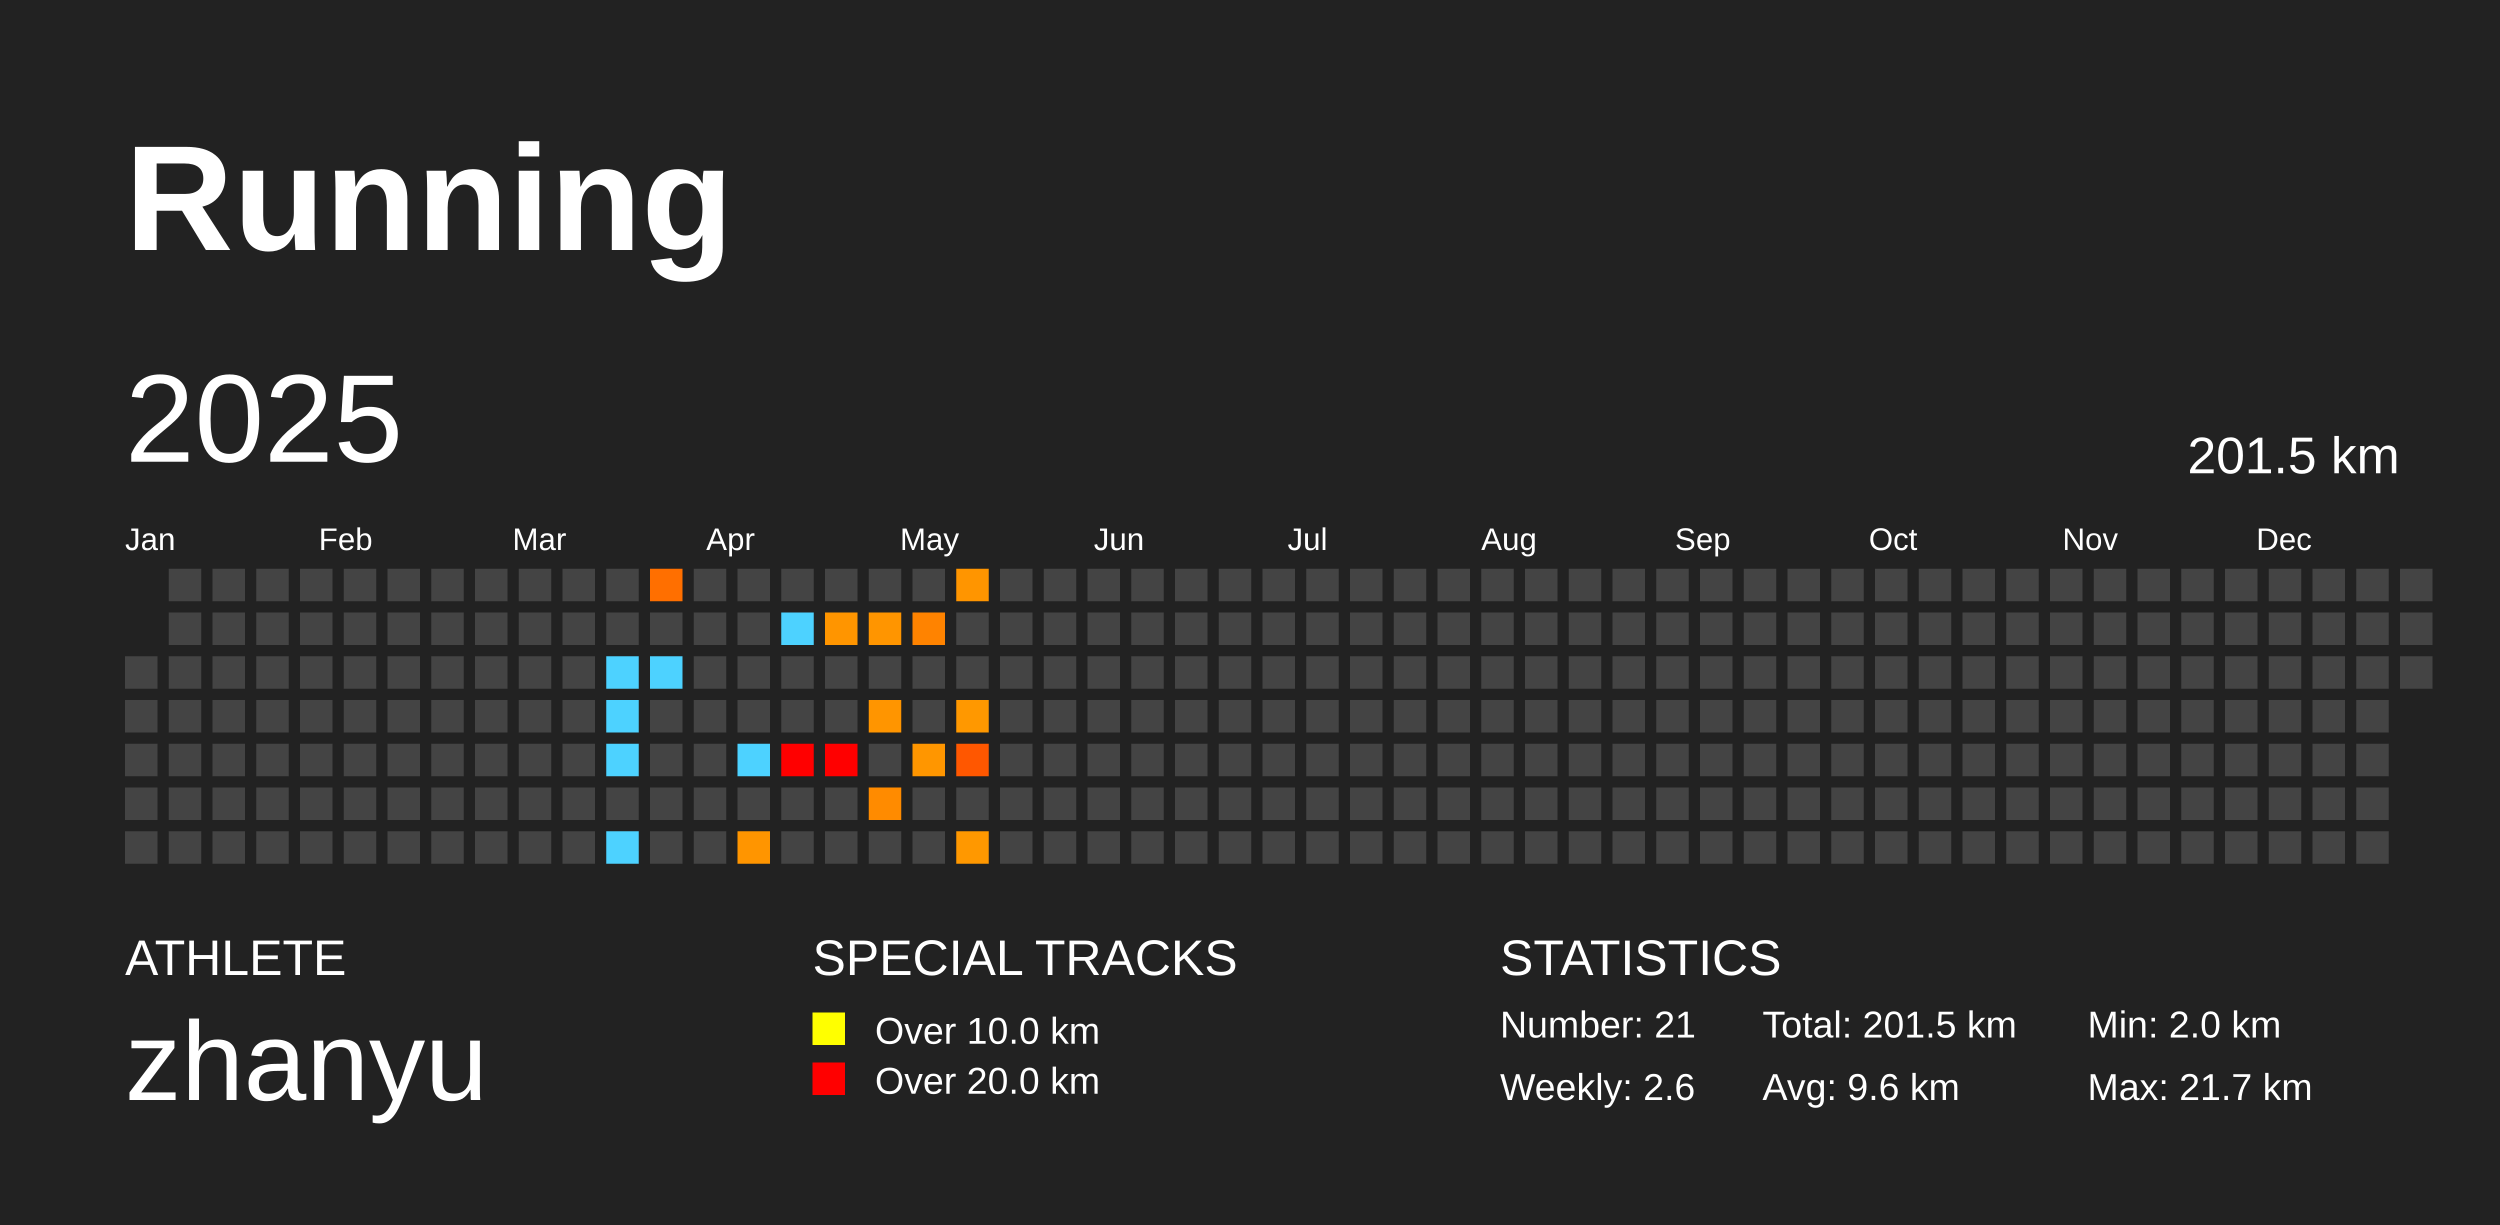
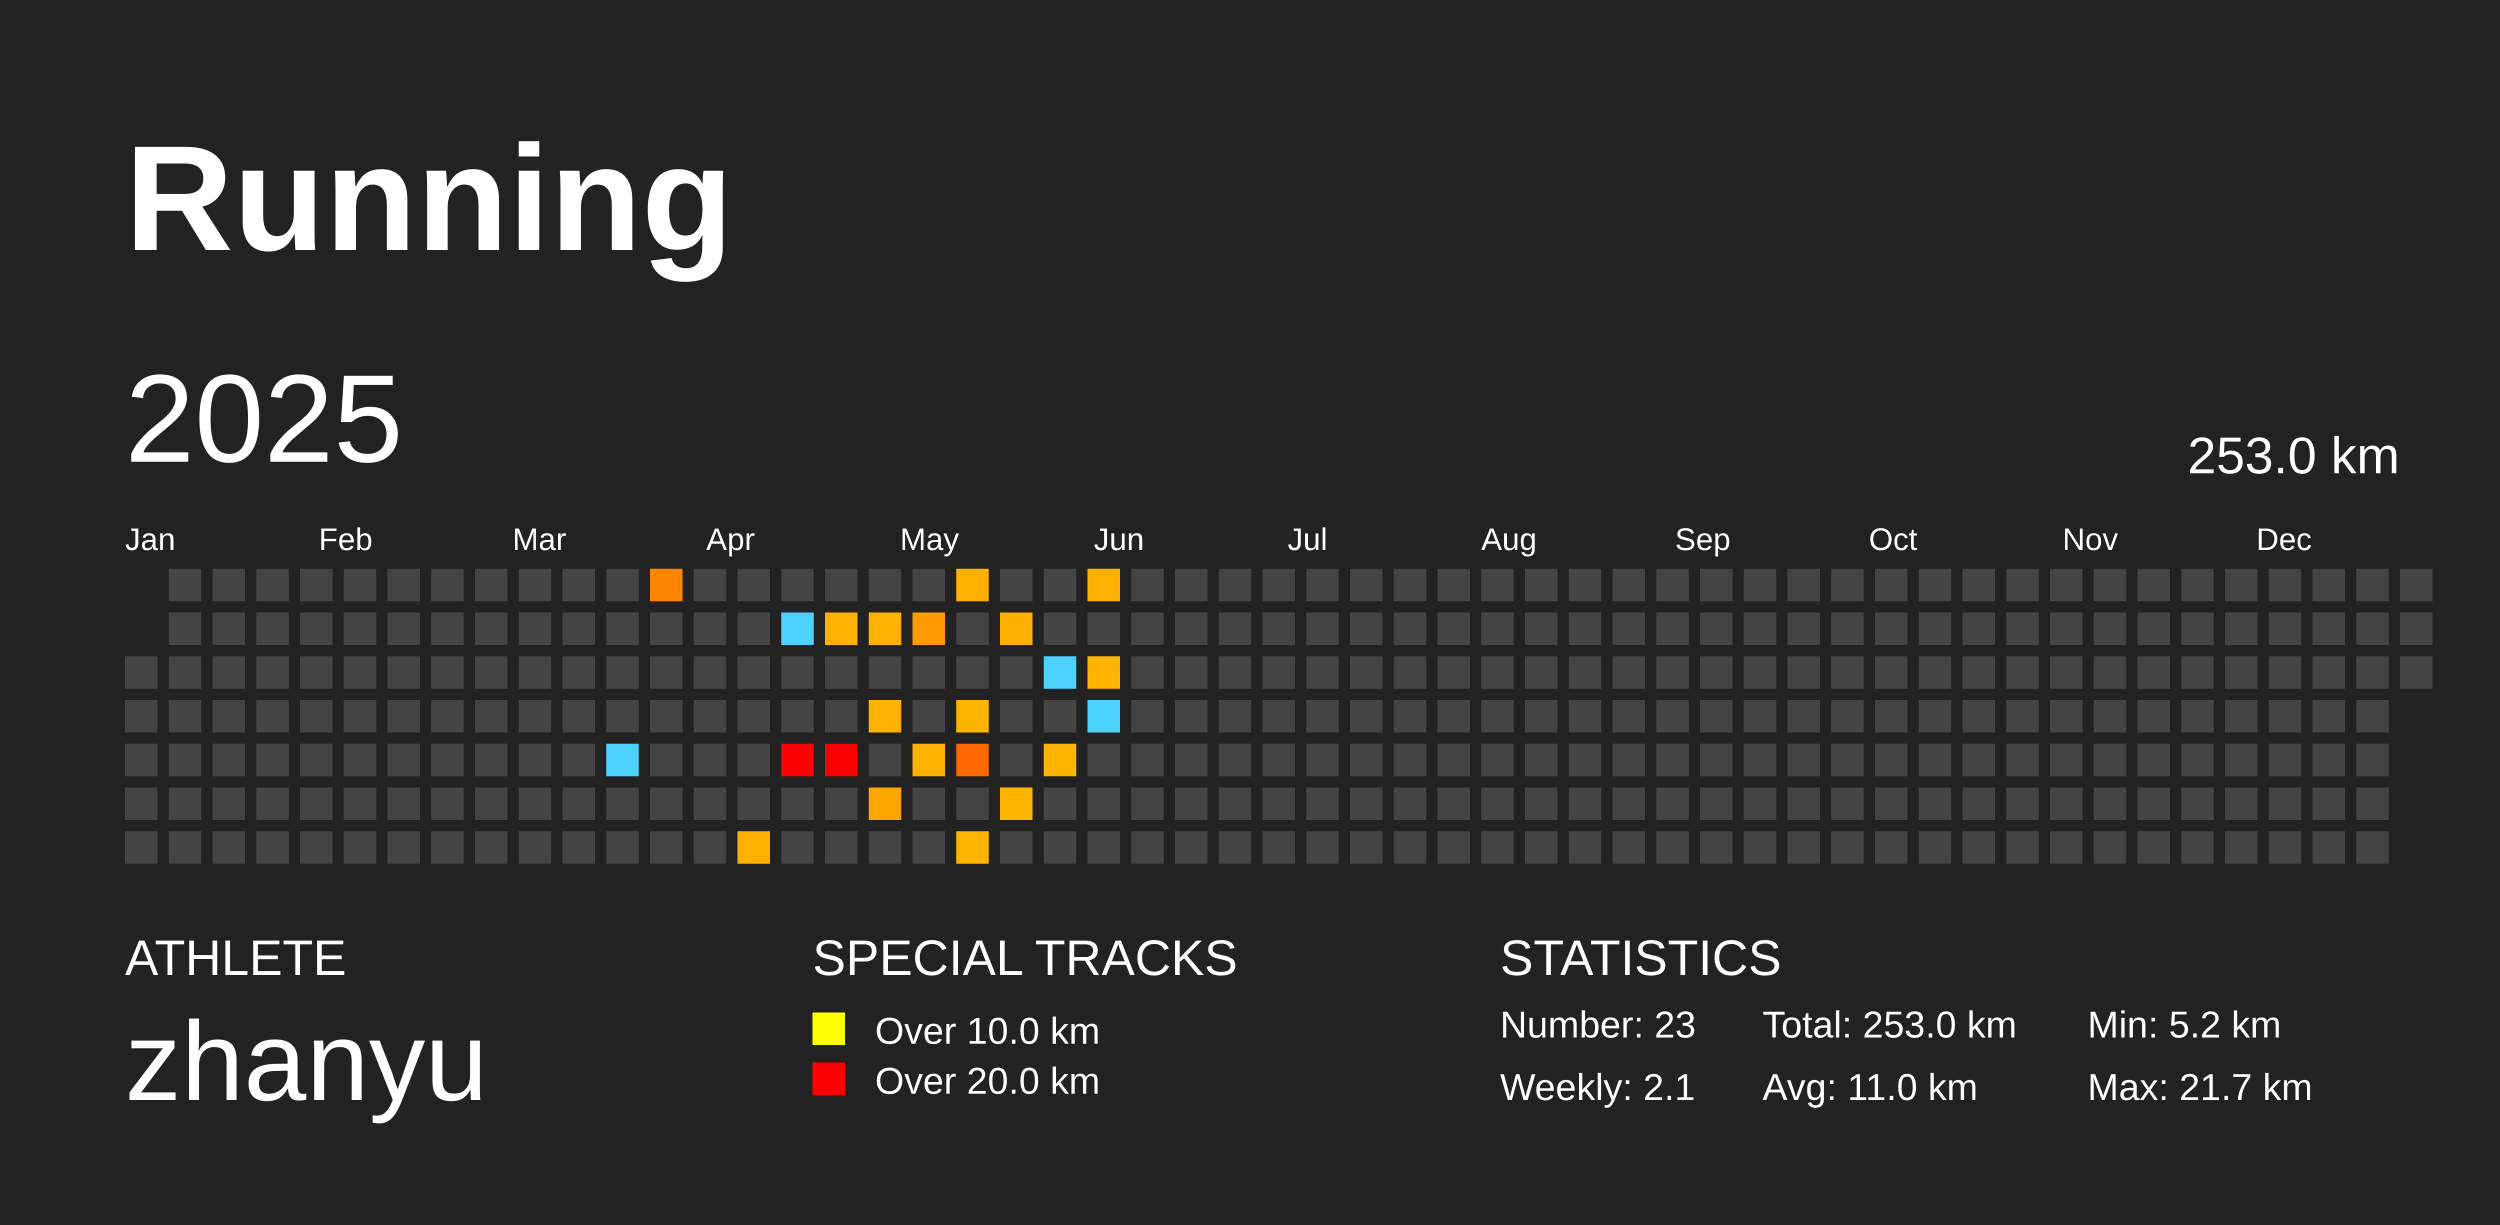
<svg xmlns="http://www.w3.org/2000/svg" baseProfile="full" height="98mm" version="1.1" viewBox="0,0,200,98" width="200mm">
  <defs />
  <rect fill="#222222" height="98" width="200" x="0" y="0" />
  <text fill="#FFFFFF" style="font-size:12px; font-family:Arial; font-weight:bold;" x="10" y="20">Running</text>
  <text fill="#FFFFFF" style="font-size:4px; font-family:Arial" x="10" y="78">ATHLETE</text>
  <text fill="#FFFFFF" style="font-size:9px; font-family:Arial" x="10" y="88">zhanyu</text>
  <text fill="#FFFFFF" style="font-size:4px; font-family:Arial" x="65" y="78">SPECIAL TRACKS</text>
  <rect fill="yellow" height="2.6" width="2.6" x="65" y="81" />
  <text fill="#FFFFFF" style="font-size:3px; font-family:Arial" x="70" y="83.5">Over 10.0 km</text>
  <rect fill="red" height="2.6" width="2.6" x="65" y="85" />
  <text fill="#FFFFFF" style="font-size:3px; font-family:Arial" x="70" y="87.5">Over 20.0 km</text>
  <text fill="#FFFFFF" style="font-size:4px; font-family:Arial" x="120" y="78">STATISTICS</text>
-   <text fill="#FFFFFF" style="font-size:3px; font-family:Arial" x="120" y="83">Number: 21</text>
-   <text fill="#FFFFFF" style="font-size:3px; font-family:Arial" x="120" y="88">Weekly: 2.6</text>
-   <text fill="#FFFFFF" style="font-size:3px; font-family:Arial" x="141" y="83">Total: 201.5 km</text>
-   <text fill="#FFFFFF" style="font-size:3px; font-family:Arial" x="141" y="88">Avg: 9.6 km</text>
-   <text fill="#FFFFFF" style="font-size:3px; font-family:Arial" x="167" y="83">Min: 2.0 km</text>
+   <text fill="#FFFFFF" style="font-size:3px; font-family:Arial" x="120" y="83">Number: 23</text>
+   <text fill="#FFFFFF" style="font-size:3px; font-family:Arial" x="120" y="88">Weekly: 2.1</text>
+   <text fill="#FFFFFF" style="font-size:3px; font-family:Arial" x="141" y="83">Total: 253.0 km</text>
+   <text fill="#FFFFFF" style="font-size:3px; font-family:Arial" x="141" y="88">Avg: 11.0 km</text>
+   <text fill="#FFFFFF" style="font-size:3px; font-family:Arial" x="167" y="83">Min: 5.2 km</text>
  <text fill="#FFFFFF" style="font-size:3px; font-family:Arial" x="167" y="88">Max: 21.7 km</text>
  <text dominant-baseline="hanging" fill="#FFFFFF" style="font-size:10.0px; font-family:Arial;" x="10" y="30">2025</text>
-   <text dominant-baseline="hanging" fill="#FFFFFF" style="font-size:4.125px; font-family:Arial;" x="175" y="35">201.5 km</text>
+   <text dominant-baseline="hanging" fill="#FFFFFF" style="font-size:4.125px; font-family:Arial;" x="175" y="35">253.0 km</text>
  <text fill="#FFFFFF" style="font-size:2.5px; font-family:Arial" x="10.0" y="44">Jan</text>
  <text fill="#FFFFFF" style="font-size:2.5px; font-family:Arial" x="25.5" y="44">Feb</text>
  <text fill="#FFFFFF" style="font-size:2.5px; font-family:Arial" x="41.0" y="44">Mar</text>
  <text fill="#FFFFFF" style="font-size:2.5px; font-family:Arial" x="56.5" y="44">Apr</text>
  <text fill="#FFFFFF" style="font-size:2.5px; font-family:Arial" x="72.0" y="44">May</text>
  <text fill="#FFFFFF" style="font-size:2.5px; font-family:Arial" x="87.5" y="44">Jun</text>
  <text fill="#FFFFFF" style="font-size:2.5px; font-family:Arial" x="103.0" y="44">Jul</text>
  <text fill="#FFFFFF" style="font-size:2.5px; font-family:Arial" x="118.5" y="44">Aug</text>
  <text fill="#FFFFFF" style="font-size:2.5px; font-family:Arial" x="134.0" y="44">Sep</text>
  <text fill="#FFFFFF" style="font-size:2.5px; font-family:Arial" x="149.5" y="44">Oct</text>
  <text fill="#FFFFFF" style="font-size:2.5px; font-family:Arial" x="165.0" y="44">Nov</text>
  <text fill="#FFFFFF" style="font-size:2.5px; font-family:Arial" x="180.5" y="44">Dec</text>
  <rect fill="#444444" height="2.6" width="2.6" x="10.0" y="52.5" />
  <rect fill="#444444" height="2.6" width="2.6" x="10.0" y="56.0" />
  <rect fill="#444444" height="2.6" width="2.6" x="10.0" y="59.5" />
  <rect fill="#444444" height="2.6" width="2.6" x="10.0" y="63.0" />
  <rect fill="#444444" height="2.6" width="2.6" x="10.0" y="66.5" />
  <rect fill="#444444" height="2.6" width="2.6" x="13.5" y="45.5" />
  <rect fill="#444444" height="2.6" width="2.6" x="13.5" y="49.0" />
  <rect fill="#444444" height="2.6" width="2.6" x="13.5" y="52.5" />
  <rect fill="#444444" height="2.6" width="2.6" x="13.5" y="56.0" />
  <rect fill="#444444" height="2.6" width="2.6" x="13.5" y="59.5" />
  <rect fill="#444444" height="2.6" width="2.6" x="13.5" y="63.0" />
  <rect fill="#444444" height="2.6" width="2.6" x="13.5" y="66.5" />
  <rect fill="#444444" height="2.6" width="2.6" x="17.0" y="45.5" />
  <rect fill="#444444" height="2.6" width="2.6" x="17.0" y="49.0" />
  <rect fill="#444444" height="2.6" width="2.6" x="17.0" y="52.5" />
  <rect fill="#444444" height="2.6" width="2.6" x="17.0" y="56.0" />
  <rect fill="#444444" height="2.6" width="2.6" x="17.0" y="59.5" />
  <rect fill="#444444" height="2.6" width="2.6" x="17.0" y="63.0" />
  <rect fill="#444444" height="2.6" width="2.6" x="17.0" y="66.5" />
  <rect fill="#444444" height="2.6" width="2.6" x="20.5" y="45.5" />
  <rect fill="#444444" height="2.6" width="2.6" x="20.5" y="49.0" />
  <rect fill="#444444" height="2.6" width="2.6" x="20.5" y="52.5" />
  <rect fill="#444444" height="2.6" width="2.6" x="20.5" y="56.0" />
  <rect fill="#444444" height="2.6" width="2.6" x="20.5" y="59.5" />
  <rect fill="#444444" height="2.6" width="2.6" x="20.5" y="63.0" />
  <rect fill="#444444" height="2.6" width="2.6" x="20.5" y="66.5" />
  <rect fill="#444444" height="2.6" width="2.6" x="24.0" y="45.5" />
  <rect fill="#444444" height="2.6" width="2.6" x="24.0" y="49.0" />
  <rect fill="#444444" height="2.6" width="2.6" x="24.0" y="52.5" />
  <rect fill="#444444" height="2.6" width="2.6" x="24.0" y="56.0" />
  <rect fill="#444444" height="2.6" width="2.6" x="24.0" y="59.5" />
  <rect fill="#444444" height="2.6" width="2.6" x="24.0" y="63.0" />
  <rect fill="#444444" height="2.6" width="2.6" x="24.0" y="66.5" />
  <rect fill="#444444" height="2.6" width="2.6" x="27.5" y="45.5" />
  <rect fill="#444444" height="2.6" width="2.6" x="27.5" y="49.0" />
  <rect fill="#444444" height="2.6" width="2.6" x="27.5" y="52.5" />
  <rect fill="#444444" height="2.6" width="2.6" x="27.5" y="56.0" />
  <rect fill="#444444" height="2.6" width="2.6" x="27.5" y="59.5" />
  <rect fill="#444444" height="2.6" width="2.6" x="27.5" y="63.0" />
  <rect fill="#444444" height="2.6" width="2.6" x="27.5" y="66.5" />
  <rect fill="#444444" height="2.6" width="2.6" x="31.0" y="45.5" />
  <rect fill="#444444" height="2.6" width="2.6" x="31.0" y="49.0" />
  <rect fill="#444444" height="2.6" width="2.6" x="31.0" y="52.5" />
  <rect fill="#444444" height="2.6" width="2.6" x="31.0" y="56.0" />
  <rect fill="#444444" height="2.6" width="2.6" x="31.0" y="59.5" />
  <rect fill="#444444" height="2.6" width="2.6" x="31.0" y="63.0" />
  <rect fill="#444444" height="2.6" width="2.6" x="31.0" y="66.5" />
  <rect fill="#444444" height="2.6" width="2.6" x="34.5" y="45.5" />
  <rect fill="#444444" height="2.6" width="2.6" x="34.5" y="49.0" />
  <rect fill="#444444" height="2.6" width="2.6" x="34.5" y="52.5" />
  <rect fill="#444444" height="2.6" width="2.6" x="34.5" y="56.0" />
  <rect fill="#444444" height="2.6" width="2.6" x="34.5" y="59.5" />
  <rect fill="#444444" height="2.6" width="2.6" x="34.5" y="63.0" />
  <rect fill="#444444" height="2.6" width="2.6" x="34.5" y="66.5" />
  <rect fill="#444444" height="2.6" width="2.6" x="38.0" y="45.5" />
  <rect fill="#444444" height="2.6" width="2.6" x="38.0" y="49.0" />
  <rect fill="#444444" height="2.6" width="2.6" x="38.0" y="52.5" />
  <rect fill="#444444" height="2.6" width="2.6" x="38.0" y="56.0" />
  <rect fill="#444444" height="2.6" width="2.6" x="38.0" y="59.5" />
  <rect fill="#444444" height="2.6" width="2.6" x="38.0" y="63.0" />
  <rect fill="#444444" height="2.6" width="2.6" x="38.0" y="66.5" />
  <rect fill="#444444" height="2.6" width="2.6" x="41.5" y="45.5" />
  <rect fill="#444444" height="2.6" width="2.6" x="41.5" y="49.0" />
  <rect fill="#444444" height="2.6" width="2.6" x="41.5" y="52.5" />
  <rect fill="#444444" height="2.6" width="2.6" x="41.5" y="56.0" />
  <rect fill="#444444" height="2.6" width="2.6" x="41.5" y="59.5" />
  <rect fill="#444444" height="2.6" width="2.6" x="41.5" y="63.0" />
  <rect fill="#444444" height="2.6" width="2.6" x="41.5" y="66.5" />
  <rect fill="#444444" height="2.6" width="2.6" x="45.0" y="45.5" />
  <rect fill="#444444" height="2.6" width="2.6" x="45.0" y="49.0" />
  <rect fill="#444444" height="2.6" width="2.6" x="45.0" y="52.5" />
  <rect fill="#444444" height="2.6" width="2.6" x="45.0" y="56.0" />
  <rect fill="#444444" height="2.6" width="2.6" x="45.0" y="59.5" />
  <rect fill="#444444" height="2.6" width="2.6" x="45.0" y="63.0" />
  <rect fill="#444444" height="2.6" width="2.6" x="45.0" y="66.5" />
  <rect fill="#444444" height="2.6" width="2.6" x="48.5" y="45.5" />
  <rect fill="#444444" height="2.6" width="2.6" x="48.5" y="49.0" />
-   <rect fill="#4dd2ff" height="2.6" width="2.6" x="48.5" y="52.5" />
-   <rect fill="#4dd2ff" height="2.6" width="2.6" x="48.5" y="56.0" />
+   <rect fill="#444444" height="2.6" width="2.6" x="48.5" y="52.5" />
+   <rect fill="#444444" height="2.6" width="2.6" x="48.5" y="56.0" />
  <rect fill="#4dd2ff" height="2.6" width="2.6" x="48.5" y="59.5" />
  <rect fill="#444444" height="2.6" width="2.6" x="48.5" y="63.0" />
-   <rect fill="#4dd2ff" height="2.6" width="2.6" x="48.5" y="66.5" />
-   <rect fill="#ff6f00" height="2.6" width="2.6" x="52.0" y="45.5" />
+   <rect fill="#444444" height="2.6" width="2.6" x="48.5" y="66.5" />
+   <rect fill="#ff8500" height="2.6" width="2.6" x="52.0" y="45.5" />
  <rect fill="#444444" height="2.6" width="2.6" x="52.0" y="49.0" />
-   <rect fill="#4dd2ff" height="2.6" width="2.6" x="52.0" y="52.5" />
+   <rect fill="#444444" height="2.6" width="2.6" x="52.0" y="52.5" />
  <rect fill="#444444" height="2.6" width="2.6" x="52.0" y="56.0" />
  <rect fill="#444444" height="2.6" width="2.6" x="52.0" y="59.5" />
  <rect fill="#444444" height="2.6" width="2.6" x="52.0" y="63.0" />
  <rect fill="#444444" height="2.6" width="2.6" x="52.0" y="66.5" />
  <rect fill="#444444" height="2.6" width="2.6" x="55.5" y="45.5" />
  <rect fill="#444444" height="2.6" width="2.6" x="55.5" y="49.0" />
  <rect fill="#444444" height="2.6" width="2.6" x="55.5" y="52.5" />
  <rect fill="#444444" height="2.6" width="2.6" x="55.5" y="56.0" />
  <rect fill="#444444" height="2.6" width="2.6" x="55.5" y="59.5" />
  <rect fill="#444444" height="2.6" width="2.6" x="55.5" y="63.0" />
  <rect fill="#444444" height="2.6" width="2.6" x="55.5" y="66.5" />
  <rect fill="#444444" height="2.6" width="2.6" x="59.0" y="45.5" />
  <rect fill="#444444" height="2.6" width="2.6" x="59.0" y="49.0" />
  <rect fill="#444444" height="2.6" width="2.6" x="59.0" y="52.5" />
  <rect fill="#444444" height="2.6" width="2.6" x="59.0" y="56.0" />
-   <rect fill="#4dd2ff" height="2.6" width="2.6" x="59.0" y="59.5" />
+   <rect fill="#444444" height="2.6" width="2.6" x="59.0" y="59.5" />
  <rect fill="#444444" height="2.6" width="2.6" x="59.0" y="63.0" />
-   <rect fill="#ff9500" height="2.6" width="2.6" x="59.0" y="66.5" />
+   <rect fill="#ffb100" height="2.6" width="2.6" x="59.0" y="66.5" />
  <rect fill="#444444" height="2.6" width="2.6" x="62.5" y="45.5" />
  <rect fill="#4dd2ff" height="2.6" width="2.6" x="62.5" y="49.0" />
  <rect fill="#444444" height="2.6" width="2.6" x="62.5" y="52.5" />
  <rect fill="#444444" height="2.6" width="2.6" x="62.5" y="56.0" />
  <rect fill="red" height="2.6" width="2.6" x="62.5" y="59.5" />
  <rect fill="#444444" height="2.6" width="2.6" x="62.5" y="63.0" />
  <rect fill="#444444" height="2.6" width="2.6" x="62.5" y="66.5" />
  <rect fill="#444444" height="2.6" width="2.6" x="66.0" y="45.5" />
-   <rect fill="#ff9500" height="2.6" width="2.6" x="66.0" y="49.0" />
+   <rect fill="#ffb100" height="2.6" width="2.6" x="66.0" y="49.0" />
  <rect fill="#444444" height="2.6" width="2.6" x="66.0" y="52.5" />
  <rect fill="#444444" height="2.6" width="2.6" x="66.0" y="56.0" />
  <rect fill="red" height="2.6" width="2.6" x="66.0" y="59.5" />
  <rect fill="#444444" height="2.6" width="2.6" x="66.0" y="63.0" />
  <rect fill="#444444" height="2.6" width="2.6" x="66.0" y="66.5" />
  <rect fill="#444444" height="2.6" width="2.6" x="69.5" y="45.5" />
-   <rect fill="#ff9500" height="2.6" width="2.6" x="69.5" y="49.0" />
+   <rect fill="#ffb100" height="2.6" width="2.6" x="69.5" y="49.0" />
  <rect fill="#444444" height="2.6" width="2.6" x="69.5" y="52.5" />
-   <rect fill="#ff9500" height="2.6" width="2.6" x="69.5" y="56.0" />
+   <rect fill="#ffb100" height="2.6" width="2.6" x="69.5" y="56.0" />
  <rect fill="#444444" height="2.6" width="2.6" x="69.5" y="59.5" />
-   <rect fill="#ff8b00" height="2.6" width="2.6" x="69.5" y="63.0" />
+   <rect fill="#ffa500" height="2.6" width="2.6" x="69.5" y="63.0" />
  <rect fill="#444444" height="2.6" width="2.6" x="69.5" y="66.5" />
  <rect fill="#444444" height="2.6" width="2.6" x="73.0" y="45.5" />
-   <rect fill="#ff8300" height="2.6" width="2.6" x="73.0" y="49.0" />
+   <rect fill="#ff9b00" height="2.6" width="2.6" x="73.0" y="49.0" />
  <rect fill="#444444" height="2.6" width="2.6" x="73.0" y="52.5" />
  <rect fill="#444444" height="2.6" width="2.6" x="73.0" y="56.0" />
-   <rect fill="#ff9600" height="2.6" width="2.6" x="73.0" y="59.5" />
+   <rect fill="#ffb300" height="2.6" width="2.6" x="73.0" y="59.5" />
  <rect fill="#444444" height="2.6" width="2.6" x="73.0" y="63.0" />
  <rect fill="#444444" height="2.6" width="2.6" x="73.0" y="66.5" />
-   <rect fill="#ff9500" height="2.6" width="2.6" x="76.5" y="45.5" />
+   <rect fill="#ffb100" height="2.6" width="2.6" x="76.5" y="45.5" />
  <rect fill="#444444" height="2.6" width="2.6" x="76.5" y="49.0" />
  <rect fill="#444444" height="2.6" width="2.6" x="76.5" y="52.5" />
-   <rect fill="#ff9800" height="2.6" width="2.6" x="76.5" y="56.0" />
-   <rect fill="#ff5700" height="2.6" width="2.6" x="76.5" y="59.5" />
+   <rect fill="#ffb400" height="2.6" width="2.6" x="76.5" y="56.0" />
+   <rect fill="#ff6800" height="2.6" width="2.6" x="76.5" y="59.5" />
  <rect fill="#444444" height="2.6" width="2.6" x="76.5" y="63.0" />
-   <rect fill="#ff9800" height="2.6" width="2.6" x="76.5" y="66.5" />
+   <rect fill="#ffb500" height="2.6" width="2.6" x="76.5" y="66.5" />
  <rect fill="#444444" height="2.6" width="2.6" x="80.0" y="45.5" />
-   <rect fill="#444444" height="2.6" width="2.6" x="80.0" y="49.0" />
+   <rect fill="#ffb000" height="2.6" width="2.6" x="80.0" y="49.0" />
  <rect fill="#444444" height="2.6" width="2.6" x="80.0" y="52.5" />
  <rect fill="#444444" height="2.6" width="2.6" x="80.0" y="56.0" />
  <rect fill="#444444" height="2.6" width="2.6" x="80.0" y="59.5" />
-   <rect fill="#444444" height="2.6" width="2.6" x="80.0" y="63.0" />
+   <rect fill="#ffb500" height="2.6" width="2.6" x="80.0" y="63.0" />
  <rect fill="#444444" height="2.6" width="2.6" x="80.0" y="66.5" />
  <rect fill="#444444" height="2.6" width="2.6" x="83.5" y="45.5" />
  <rect fill="#444444" height="2.6" width="2.6" x="83.5" y="49.0" />
-   <rect fill="#444444" height="2.6" width="2.6" x="83.5" y="52.5" />
+   <rect fill="#4dd2ff" height="2.6" width="2.6" x="83.5" y="52.5" />
  <rect fill="#444444" height="2.6" width="2.6" x="83.5" y="56.0" />
-   <rect fill="#444444" height="2.6" width="2.6" x="83.5" y="59.5" />
+   <rect fill="#ffb400" height="2.6" width="2.6" x="83.5" y="59.5" />
  <rect fill="#444444" height="2.6" width="2.6" x="83.5" y="63.0" />
  <rect fill="#444444" height="2.6" width="2.6" x="83.5" y="66.5" />
-   <rect fill="#444444" height="2.6" width="2.6" x="87.0" y="45.5" />
+   <rect fill="#ffb100" height="2.6" width="2.6" x="87.0" y="45.5" />
  <rect fill="#444444" height="2.6" width="2.6" x="87.0" y="49.0" />
-   <rect fill="#444444" height="2.6" width="2.6" x="87.0" y="52.5" />
-   <rect fill="#444444" height="2.6" width="2.6" x="87.0" y="56.0" />
+   <rect fill="#ffb500" height="2.6" width="2.6" x="87.0" y="52.5" />
+   <rect fill="#4dd2ff" height="2.6" width="2.6" x="87.0" y="56.0" />
  <rect fill="#444444" height="2.6" width="2.6" x="87.0" y="59.5" />
  <rect fill="#444444" height="2.6" width="2.6" x="87.0" y="63.0" />
  <rect fill="#444444" height="2.6" width="2.6" x="87.0" y="66.5" />
  <rect fill="#444444" height="2.6" width="2.6" x="90.5" y="45.5" />
  <rect fill="#444444" height="2.6" width="2.6" x="90.5" y="49.0" />
  <rect fill="#444444" height="2.6" width="2.6" x="90.5" y="52.5" />
  <rect fill="#444444" height="2.6" width="2.6" x="90.5" y="56.0" />
  <rect fill="#444444" height="2.6" width="2.6" x="90.5" y="59.5" />
  <rect fill="#444444" height="2.6" width="2.6" x="90.5" y="63.0" />
  <rect fill="#444444" height="2.6" width="2.6" x="90.5" y="66.5" />
  <rect fill="#444444" height="2.6" width="2.6" x="94.0" y="45.5" />
  <rect fill="#444444" height="2.6" width="2.6" x="94.0" y="49.0" />
  <rect fill="#444444" height="2.6" width="2.6" x="94.0" y="52.5" />
  <rect fill="#444444" height="2.6" width="2.6" x="94.0" y="56.0" />
  <rect fill="#444444" height="2.6" width="2.6" x="94.0" y="59.5" />
  <rect fill="#444444" height="2.6" width="2.6" x="94.0" y="63.0" />
  <rect fill="#444444" height="2.6" width="2.6" x="94.0" y="66.5" />
  <rect fill="#444444" height="2.6" width="2.6" x="97.5" y="45.5" />
  <rect fill="#444444" height="2.6" width="2.6" x="97.5" y="49.0" />
  <rect fill="#444444" height="2.6" width="2.6" x="97.5" y="52.5" />
  <rect fill="#444444" height="2.6" width="2.6" x="97.5" y="56.0" />
  <rect fill="#444444" height="2.6" width="2.6" x="97.5" y="59.5" />
  <rect fill="#444444" height="2.6" width="2.6" x="97.5" y="63.0" />
  <rect fill="#444444" height="2.6" width="2.6" x="97.5" y="66.5" />
  <rect fill="#444444" height="2.6" width="2.6" x="101.0" y="45.5" />
  <rect fill="#444444" height="2.6" width="2.6" x="101.0" y="49.0" />
  <rect fill="#444444" height="2.6" width="2.6" x="101.0" y="52.5" />
  <rect fill="#444444" height="2.6" width="2.6" x="101.0" y="56.0" />
  <rect fill="#444444" height="2.6" width="2.6" x="101.0" y="59.5" />
  <rect fill="#444444" height="2.6" width="2.6" x="101.0" y="63.0" />
  <rect fill="#444444" height="2.6" width="2.6" x="101.0" y="66.5" />
  <rect fill="#444444" height="2.6" width="2.6" x="104.5" y="45.5" />
  <rect fill="#444444" height="2.6" width="2.6" x="104.5" y="49.0" />
  <rect fill="#444444" height="2.6" width="2.6" x="104.5" y="52.5" />
  <rect fill="#444444" height="2.6" width="2.6" x="104.5" y="56.0" />
  <rect fill="#444444" height="2.6" width="2.6" x="104.5" y="59.5" />
  <rect fill="#444444" height="2.6" width="2.6" x="104.5" y="63.0" />
  <rect fill="#444444" height="2.6" width="2.6" x="104.5" y="66.5" />
  <rect fill="#444444" height="2.6" width="2.6" x="108.0" y="45.5" />
  <rect fill="#444444" height="2.6" width="2.6" x="108.0" y="49.0" />
  <rect fill="#444444" height="2.6" width="2.6" x="108.0" y="52.5" />
  <rect fill="#444444" height="2.6" width="2.6" x="108.0" y="56.0" />
  <rect fill="#444444" height="2.6" width="2.6" x="108.0" y="59.5" />
  <rect fill="#444444" height="2.6" width="2.6" x="108.0" y="63.0" />
  <rect fill="#444444" height="2.6" width="2.6" x="108.0" y="66.5" />
  <rect fill="#444444" height="2.6" width="2.6" x="111.5" y="45.5" />
  <rect fill="#444444" height="2.6" width="2.6" x="111.5" y="49.0" />
  <rect fill="#444444" height="2.6" width="2.6" x="111.5" y="52.5" />
  <rect fill="#444444" height="2.6" width="2.6" x="111.5" y="56.0" />
  <rect fill="#444444" height="2.6" width="2.6" x="111.5" y="59.5" />
  <rect fill="#444444" height="2.6" width="2.6" x="111.5" y="63.0" />
  <rect fill="#444444" height="2.6" width="2.6" x="111.5" y="66.5" />
  <rect fill="#444444" height="2.6" width="2.6" x="115.0" y="45.5" />
  <rect fill="#444444" height="2.6" width="2.6" x="115.0" y="49.0" />
  <rect fill="#444444" height="2.6" width="2.6" x="115.0" y="52.5" />
  <rect fill="#444444" height="2.6" width="2.6" x="115.0" y="56.0" />
  <rect fill="#444444" height="2.6" width="2.6" x="115.0" y="59.5" />
  <rect fill="#444444" height="2.6" width="2.6" x="115.0" y="63.0" />
  <rect fill="#444444" height="2.6" width="2.6" x="115.0" y="66.5" />
  <rect fill="#444444" height="2.6" width="2.6" x="118.5" y="45.5" />
  <rect fill="#444444" height="2.6" width="2.6" x="118.5" y="49.0" />
  <rect fill="#444444" height="2.6" width="2.6" x="118.5" y="52.5" />
  <rect fill="#444444" height="2.6" width="2.6" x="118.5" y="56.0" />
  <rect fill="#444444" height="2.6" width="2.6" x="118.5" y="59.5" />
  <rect fill="#444444" height="2.6" width="2.6" x="118.5" y="63.0" />
  <rect fill="#444444" height="2.6" width="2.6" x="118.5" y="66.5" />
  <rect fill="#444444" height="2.6" width="2.6" x="122.0" y="45.5" />
  <rect fill="#444444" height="2.6" width="2.6" x="122.0" y="49.0" />
  <rect fill="#444444" height="2.6" width="2.6" x="122.0" y="52.5" />
  <rect fill="#444444" height="2.6" width="2.6" x="122.0" y="56.0" />
  <rect fill="#444444" height="2.6" width="2.6" x="122.0" y="59.5" />
  <rect fill="#444444" height="2.6" width="2.6" x="122.0" y="63.0" />
  <rect fill="#444444" height="2.6" width="2.6" x="122.0" y="66.5" />
  <rect fill="#444444" height="2.6" width="2.6" x="125.5" y="45.5" />
  <rect fill="#444444" height="2.6" width="2.6" x="125.5" y="49.0" />
  <rect fill="#444444" height="2.6" width="2.6" x="125.5" y="52.5" />
  <rect fill="#444444" height="2.6" width="2.6" x="125.5" y="56.0" />
  <rect fill="#444444" height="2.6" width="2.6" x="125.5" y="59.5" />
  <rect fill="#444444" height="2.6" width="2.6" x="125.5" y="63.0" />
  <rect fill="#444444" height="2.6" width="2.6" x="125.5" y="66.5" />
  <rect fill="#444444" height="2.6" width="2.6" x="129.0" y="45.5" />
  <rect fill="#444444" height="2.6" width="2.6" x="129.0" y="49.0" />
  <rect fill="#444444" height="2.6" width="2.6" x="129.0" y="52.5" />
  <rect fill="#444444" height="2.6" width="2.6" x="129.0" y="56.0" />
  <rect fill="#444444" height="2.6" width="2.6" x="129.0" y="59.5" />
  <rect fill="#444444" height="2.6" width="2.6" x="129.0" y="63.0" />
  <rect fill="#444444" height="2.6" width="2.6" x="129.0" y="66.5" />
  <rect fill="#444444" height="2.6" width="2.6" x="132.5" y="45.5" />
  <rect fill="#444444" height="2.6" width="2.6" x="132.5" y="49.0" />
  <rect fill="#444444" height="2.6" width="2.6" x="132.5" y="52.5" />
  <rect fill="#444444" height="2.6" width="2.6" x="132.5" y="56.0" />
  <rect fill="#444444" height="2.6" width="2.6" x="132.5" y="59.5" />
  <rect fill="#444444" height="2.6" width="2.6" x="132.5" y="63.0" />
  <rect fill="#444444" height="2.6" width="2.6" x="132.5" y="66.5" />
  <rect fill="#444444" height="2.6" width="2.6" x="136.0" y="45.5" />
  <rect fill="#444444" height="2.6" width="2.6" x="136.0" y="49.0" />
  <rect fill="#444444" height="2.6" width="2.6" x="136.0" y="52.5" />
  <rect fill="#444444" height="2.6" width="2.6" x="136.0" y="56.0" />
  <rect fill="#444444" height="2.6" width="2.6" x="136.0" y="59.5" />
  <rect fill="#444444" height="2.6" width="2.6" x="136.0" y="63.0" />
  <rect fill="#444444" height="2.6" width="2.6" x="136.0" y="66.5" />
  <rect fill="#444444" height="2.6" width="2.6" x="139.5" y="45.5" />
  <rect fill="#444444" height="2.6" width="2.6" x="139.5" y="49.0" />
  <rect fill="#444444" height="2.6" width="2.6" x="139.5" y="52.5" />
  <rect fill="#444444" height="2.6" width="2.6" x="139.5" y="56.0" />
  <rect fill="#444444" height="2.6" width="2.6" x="139.5" y="59.5" />
  <rect fill="#444444" height="2.6" width="2.6" x="139.5" y="63.0" />
  <rect fill="#444444" height="2.6" width="2.6" x="139.5" y="66.5" />
  <rect fill="#444444" height="2.6" width="2.6" x="143.0" y="45.5" />
  <rect fill="#444444" height="2.6" width="2.6" x="143.0" y="49.0" />
  <rect fill="#444444" height="2.6" width="2.6" x="143.0" y="52.5" />
  <rect fill="#444444" height="2.6" width="2.6" x="143.0" y="56.0" />
  <rect fill="#444444" height="2.6" width="2.6" x="143.0" y="59.5" />
  <rect fill="#444444" height="2.6" width="2.6" x="143.0" y="63.0" />
  <rect fill="#444444" height="2.6" width="2.6" x="143.0" y="66.5" />
  <rect fill="#444444" height="2.6" width="2.6" x="146.5" y="45.5" />
  <rect fill="#444444" height="2.6" width="2.6" x="146.5" y="49.0" />
  <rect fill="#444444" height="2.6" width="2.6" x="146.5" y="52.5" />
  <rect fill="#444444" height="2.6" width="2.6" x="146.5" y="56.0" />
  <rect fill="#444444" height="2.6" width="2.6" x="146.5" y="59.5" />
  <rect fill="#444444" height="2.6" width="2.6" x="146.5" y="63.0" />
  <rect fill="#444444" height="2.6" width="2.6" x="146.5" y="66.5" />
  <rect fill="#444444" height="2.6" width="2.6" x="150.0" y="45.5" />
  <rect fill="#444444" height="2.6" width="2.6" x="150.0" y="49.0" />
  <rect fill="#444444" height="2.6" width="2.6" x="150.0" y="52.5" />
  <rect fill="#444444" height="2.6" width="2.6" x="150.0" y="56.0" />
  <rect fill="#444444" height="2.6" width="2.6" x="150.0" y="59.5" />
  <rect fill="#444444" height="2.6" width="2.6" x="150.0" y="63.0" />
  <rect fill="#444444" height="2.6" width="2.6" x="150.0" y="66.5" />
  <rect fill="#444444" height="2.6" width="2.6" x="153.5" y="45.5" />
  <rect fill="#444444" height="2.6" width="2.6" x="153.5" y="49.0" />
  <rect fill="#444444" height="2.6" width="2.6" x="153.5" y="52.5" />
  <rect fill="#444444" height="2.6" width="2.6" x="153.5" y="56.0" />
  <rect fill="#444444" height="2.6" width="2.6" x="153.5" y="59.5" />
  <rect fill="#444444" height="2.6" width="2.6" x="153.5" y="63.0" />
  <rect fill="#444444" height="2.6" width="2.6" x="153.5" y="66.5" />
  <rect fill="#444444" height="2.6" width="2.6" x="157.0" y="45.5" />
  <rect fill="#444444" height="2.6" width="2.6" x="157.0" y="49.0" />
  <rect fill="#444444" height="2.6" width="2.6" x="157.0" y="52.5" />
  <rect fill="#444444" height="2.6" width="2.6" x="157.0" y="56.0" />
  <rect fill="#444444" height="2.6" width="2.6" x="157.0" y="59.5" />
  <rect fill="#444444" height="2.6" width="2.6" x="157.0" y="63.0" />
  <rect fill="#444444" height="2.6" width="2.6" x="157.0" y="66.5" />
  <rect fill="#444444" height="2.6" width="2.6" x="160.5" y="45.5" />
  <rect fill="#444444" height="2.6" width="2.6" x="160.5" y="49.0" />
  <rect fill="#444444" height="2.6" width="2.6" x="160.5" y="52.5" />
  <rect fill="#444444" height="2.6" width="2.6" x="160.5" y="56.0" />
  <rect fill="#444444" height="2.6" width="2.6" x="160.5" y="59.5" />
  <rect fill="#444444" height="2.6" width="2.6" x="160.5" y="63.0" />
  <rect fill="#444444" height="2.6" width="2.6" x="160.5" y="66.5" />
  <rect fill="#444444" height="2.6" width="2.6" x="164.0" y="45.5" />
  <rect fill="#444444" height="2.6" width="2.6" x="164.0" y="49.0" />
  <rect fill="#444444" height="2.6" width="2.6" x="164.0" y="52.5" />
  <rect fill="#444444" height="2.6" width="2.6" x="164.0" y="56.0" />
  <rect fill="#444444" height="2.6" width="2.6" x="164.0" y="59.5" />
  <rect fill="#444444" height="2.6" width="2.6" x="164.0" y="63.0" />
  <rect fill="#444444" height="2.6" width="2.6" x="164.0" y="66.5" />
  <rect fill="#444444" height="2.6" width="2.6" x="167.5" y="45.5" />
  <rect fill="#444444" height="2.6" width="2.6" x="167.5" y="49.0" />
  <rect fill="#444444" height="2.6" width="2.6" x="167.5" y="52.5" />
  <rect fill="#444444" height="2.6" width="2.6" x="167.5" y="56.0" />
  <rect fill="#444444" height="2.6" width="2.6" x="167.5" y="59.5" />
  <rect fill="#444444" height="2.6" width="2.6" x="167.5" y="63.0" />
  <rect fill="#444444" height="2.6" width="2.6" x="167.5" y="66.5" />
  <rect fill="#444444" height="2.6" width="2.6" x="171.0" y="45.5" />
  <rect fill="#444444" height="2.6" width="2.6" x="171.0" y="49.0" />
  <rect fill="#444444" height="2.6" width="2.6" x="171.0" y="52.5" />
  <rect fill="#444444" height="2.6" width="2.6" x="171.0" y="56.0" />
  <rect fill="#444444" height="2.6" width="2.6" x="171.0" y="59.5" />
  <rect fill="#444444" height="2.6" width="2.6" x="171.0" y="63.0" />
  <rect fill="#444444" height="2.6" width="2.6" x="171.0" y="66.5" />
  <rect fill="#444444" height="2.6" width="2.6" x="174.5" y="45.5" />
  <rect fill="#444444" height="2.6" width="2.6" x="174.5" y="49.0" />
  <rect fill="#444444" height="2.6" width="2.6" x="174.5" y="52.5" />
  <rect fill="#444444" height="2.6" width="2.6" x="174.5" y="56.0" />
  <rect fill="#444444" height="2.6" width="2.6" x="174.5" y="59.5" />
  <rect fill="#444444" height="2.6" width="2.6" x="174.5" y="63.0" />
  <rect fill="#444444" height="2.6" width="2.6" x="174.5" y="66.5" />
  <rect fill="#444444" height="2.6" width="2.6" x="178.0" y="45.5" />
  <rect fill="#444444" height="2.6" width="2.6" x="178.0" y="49.0" />
  <rect fill="#444444" height="2.6" width="2.6" x="178.0" y="52.5" />
  <rect fill="#444444" height="2.6" width="2.6" x="178.0" y="56.0" />
  <rect fill="#444444" height="2.6" width="2.6" x="178.0" y="59.5" />
  <rect fill="#444444" height="2.6" width="2.6" x="178.0" y="63.0" />
  <rect fill="#444444" height="2.6" width="2.6" x="178.0" y="66.5" />
  <rect fill="#444444" height="2.6" width="2.6" x="181.5" y="45.5" />
  <rect fill="#444444" height="2.6" width="2.6" x="181.5" y="49.0" />
  <rect fill="#444444" height="2.6" width="2.6" x="181.5" y="52.5" />
  <rect fill="#444444" height="2.6" width="2.6" x="181.5" y="56.0" />
  <rect fill="#444444" height="2.6" width="2.6" x="181.5" y="59.5" />
  <rect fill="#444444" height="2.6" width="2.6" x="181.5" y="63.0" />
  <rect fill="#444444" height="2.6" width="2.6" x="181.5" y="66.5" />
  <rect fill="#444444" height="2.6" width="2.6" x="185.0" y="45.5" />
  <rect fill="#444444" height="2.6" width="2.6" x="185.0" y="49.0" />
  <rect fill="#444444" height="2.6" width="2.6" x="185.0" y="52.5" />
  <rect fill="#444444" height="2.6" width="2.6" x="185.0" y="56.0" />
  <rect fill="#444444" height="2.6" width="2.6" x="185.0" y="59.5" />
  <rect fill="#444444" height="2.6" width="2.6" x="185.0" y="63.0" />
  <rect fill="#444444" height="2.6" width="2.6" x="185.0" y="66.5" />
  <rect fill="#444444" height="2.6" width="2.6" x="188.5" y="45.5" />
  <rect fill="#444444" height="2.6" width="2.6" x="188.5" y="49.0" />
  <rect fill="#444444" height="2.6" width="2.6" x="188.5" y="52.5" />
  <rect fill="#444444" height="2.6" width="2.6" x="188.5" y="56.0" />
  <rect fill="#444444" height="2.6" width="2.6" x="188.5" y="59.5" />
  <rect fill="#444444" height="2.6" width="2.6" x="188.5" y="63.0" />
  <rect fill="#444444" height="2.6" width="2.6" x="188.5" y="66.5" />
  <rect fill="#444444" height="2.6" width="2.6" x="192.0" y="45.5" />
  <rect fill="#444444" height="2.6" width="2.6" x="192.0" y="49.0" />
  <rect fill="#444444" height="2.6" width="2.6" x="192.0" y="52.5" />
</svg>
